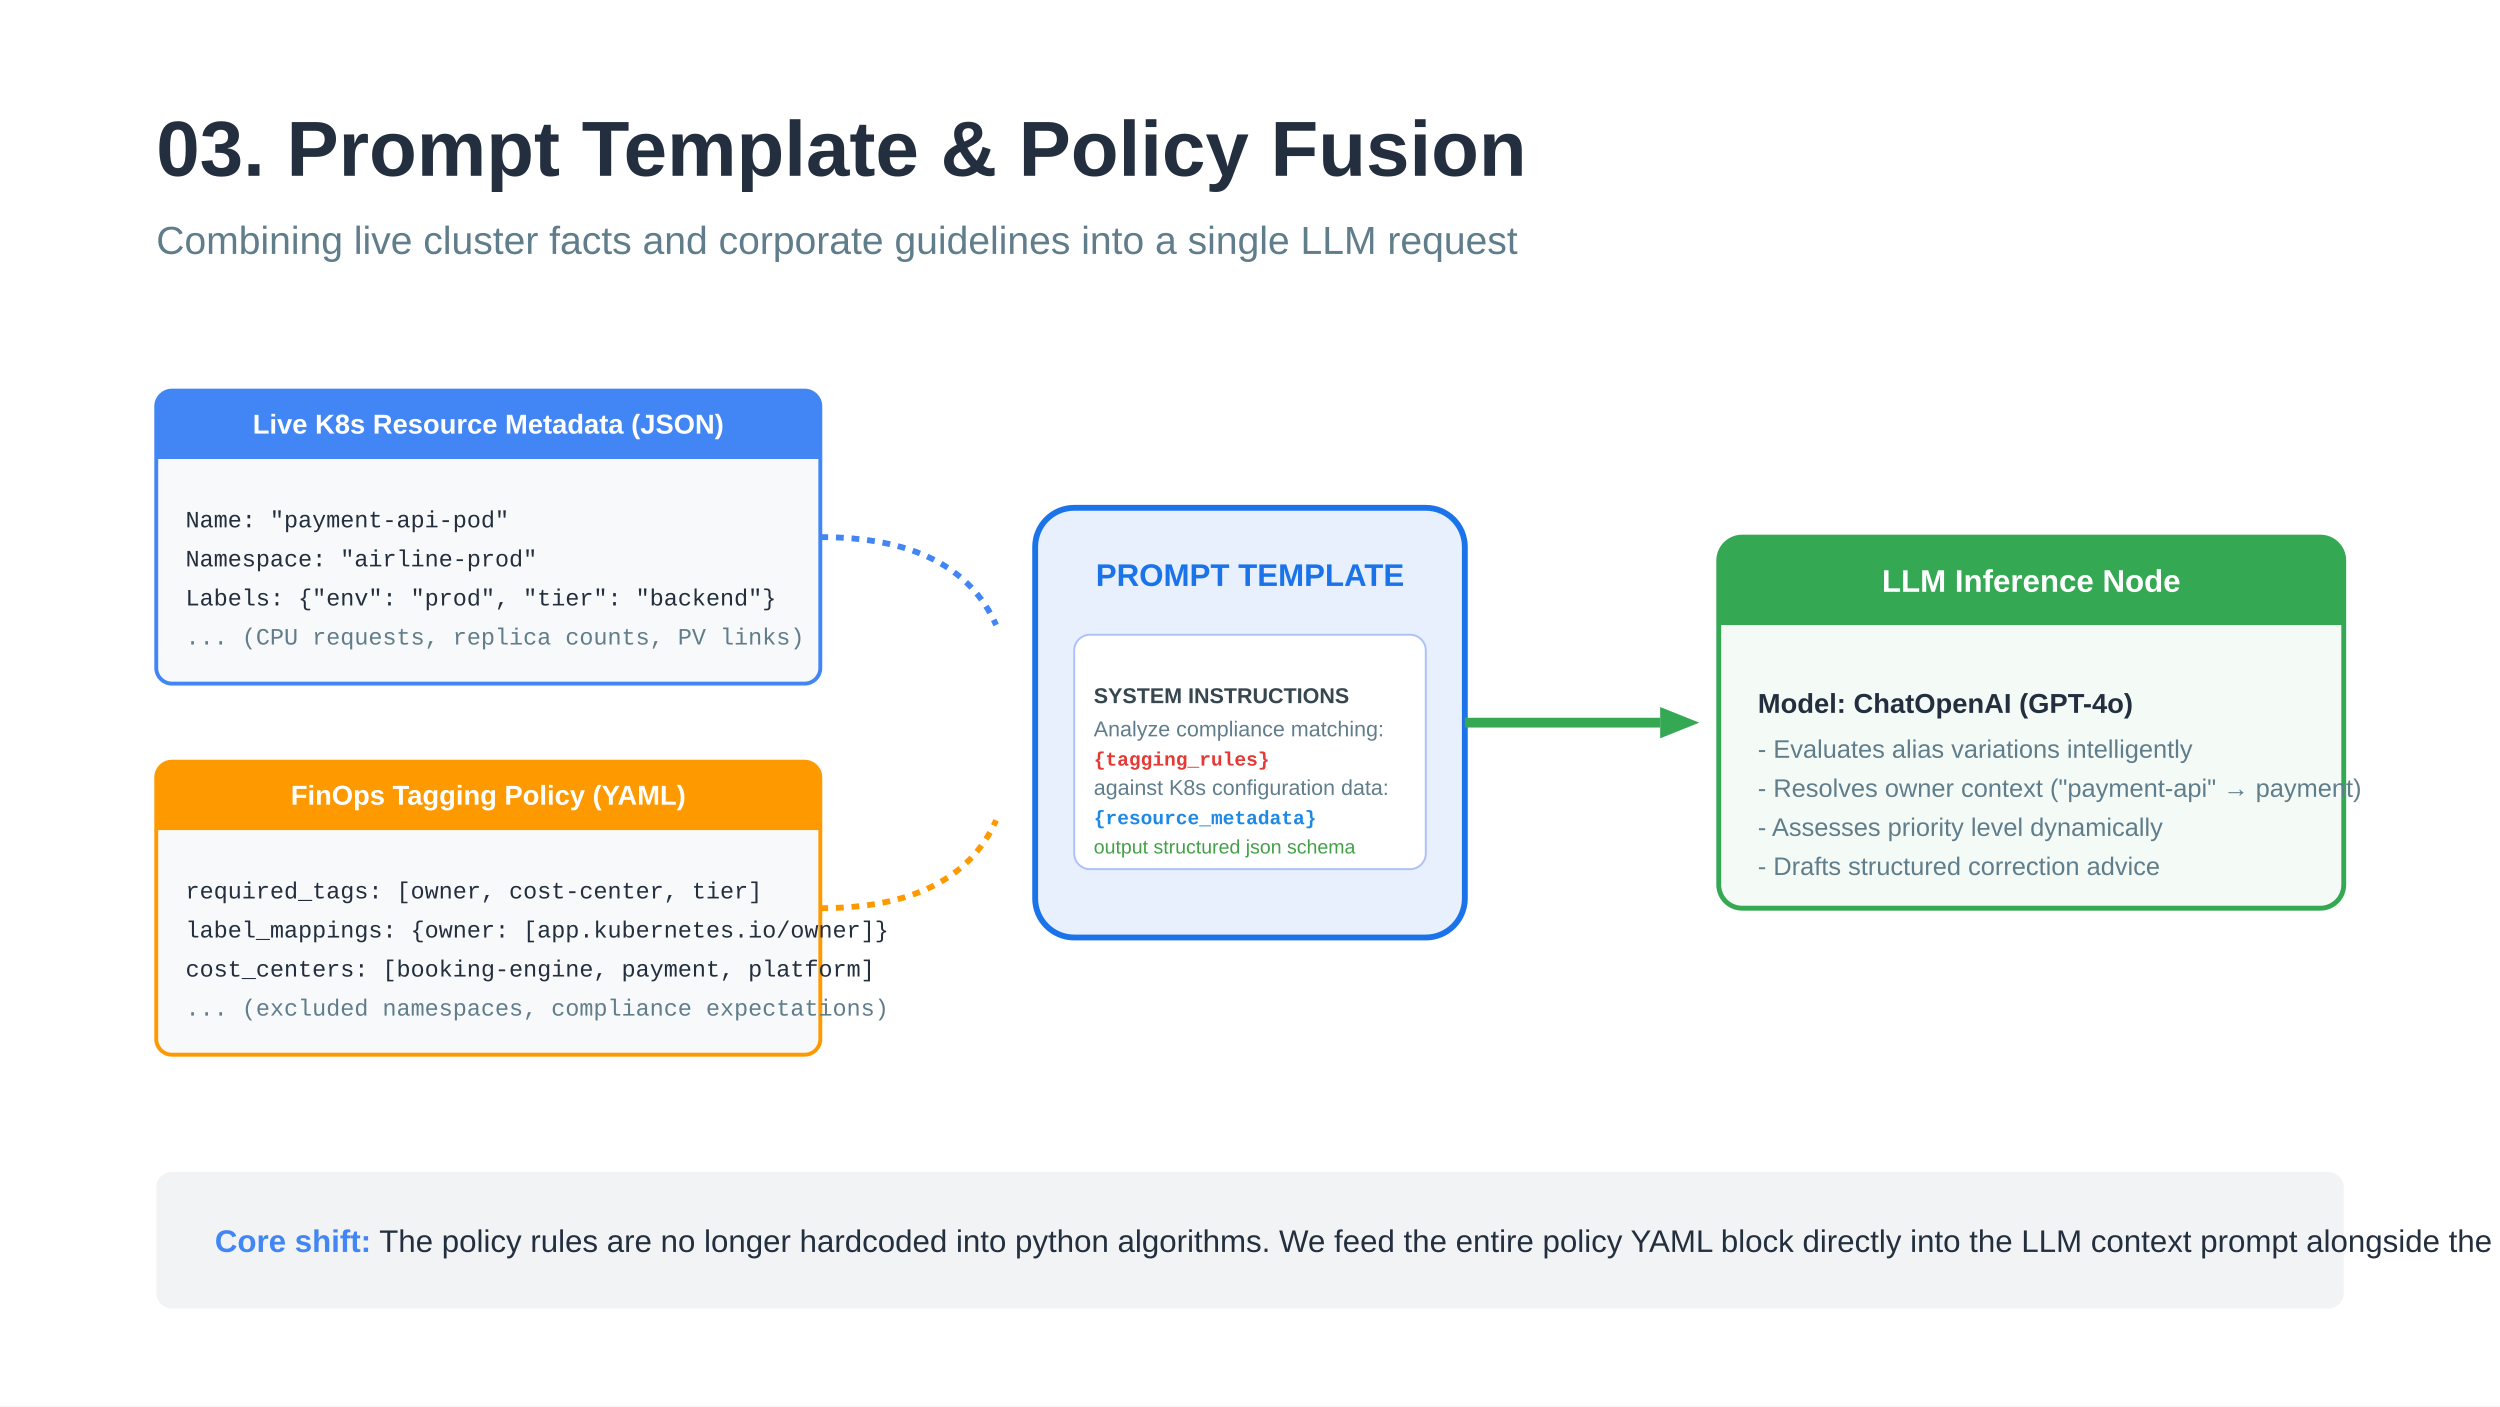
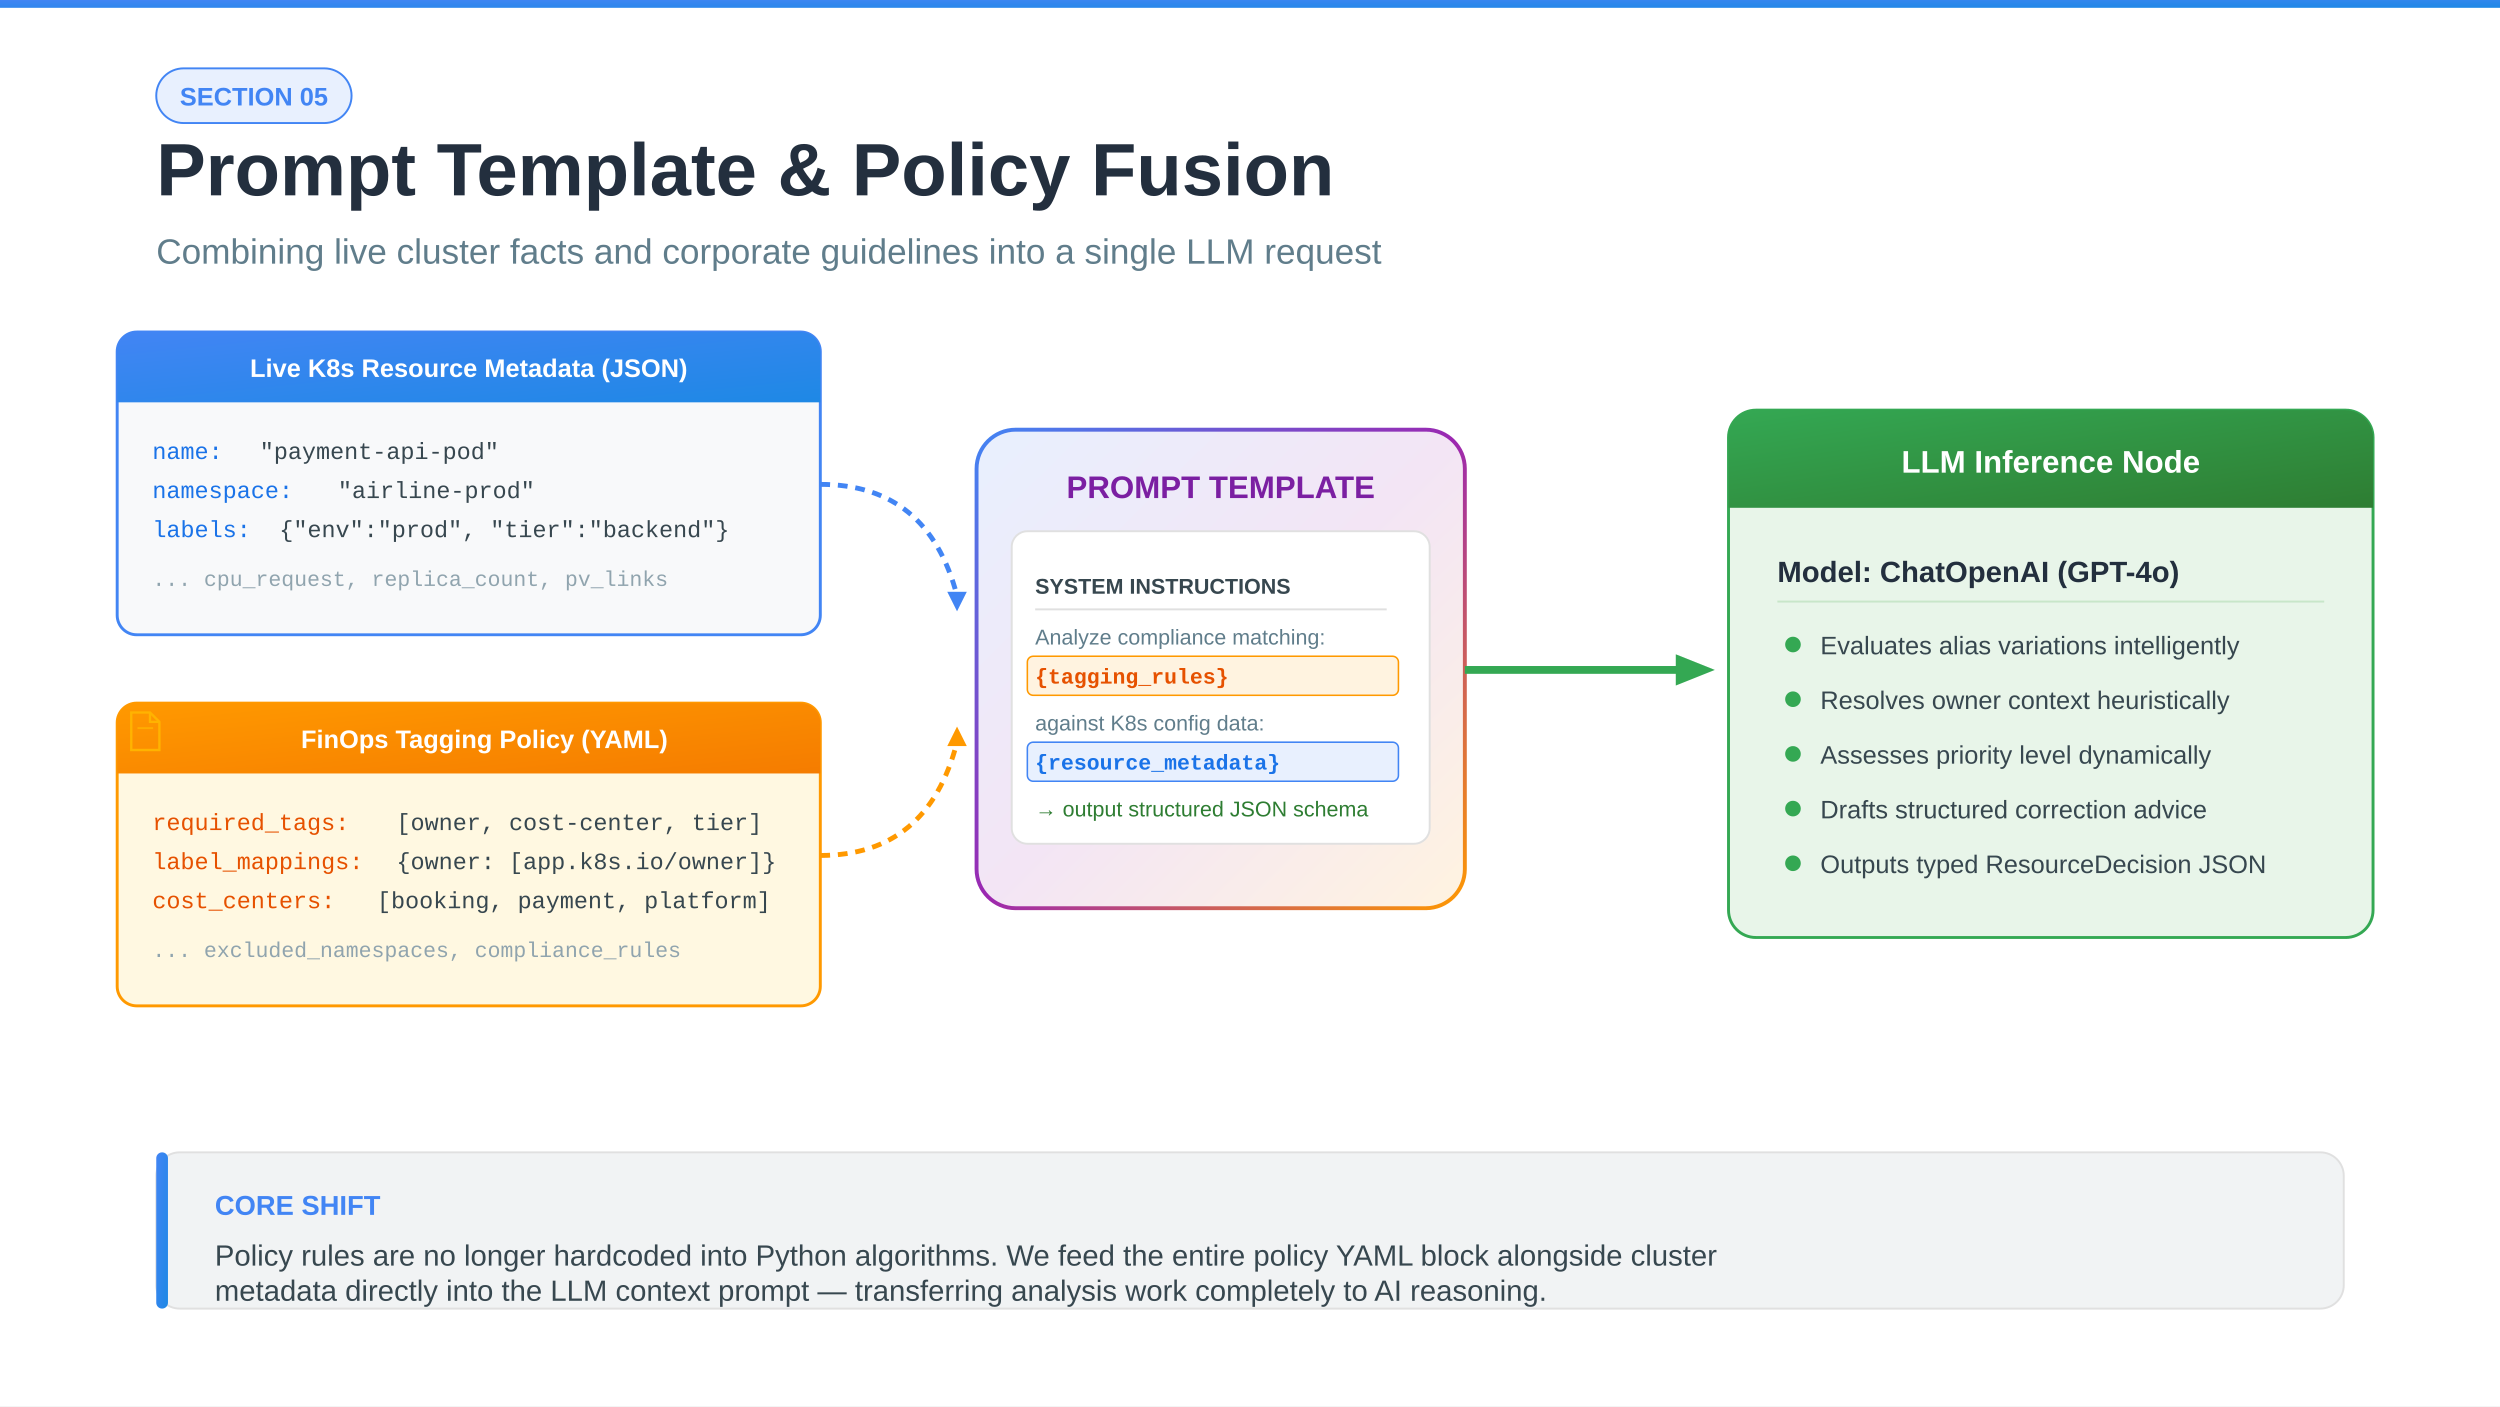
<svg xmlns="http://www.w3.org/2000/svg" viewBox="0 0 1280 720" width="100%" height="100%">
+   <defs>
+     <linearGradient id="accent-blue" x1="0" y1="0" x2="1" y2="1">
+       <stop offset="0%" stop-color="#4285F4" />
+       <stop offset="100%" stop-color="#1E88E5" />
+     </linearGradient>
+     <linearGradient id="accent-orange" x1="0" y1="0" x2="1" y2="1">
+       <stop offset="0%" stop-color="#FF9900" />
+       <stop offset="100%" stop-color="#F57C00" />
+     </linearGradient>
+     <linearGradient id="accent-green" x1="0" y1="0" x2="1" y2="1">
+       <stop offset="0%" stop-color="#34A853" />
+       <stop offset="100%" stop-color="#2E7D32" />
+     </linearGradient>
+     <linearGradient id="fusion-gradient" x1="0" y1="0" x2="1" y2="1">
+       <stop offset="0%" stop-color="#E8F0FE" />
+       <stop offset="50%" stop-color="#F3E5F5" />
+       <stop offset="100%" stop-color="#FFF3E0" />
+     </linearGradient>
+     <linearGradient id="fusion-stroke" x1="0" y1="0" x2="1" y2="1">
+       <stop offset="0%" stop-color="#4285F4" />
+       <stop offset="50%" stop-color="#9C27B0" />
+       <stop offset="100%" stop-color="#FF9900" />
+     </linearGradient>
+     <g id="icon-cm">
+       <path d="M -9,-12 L 3,-12 L 9,-6 L 9,12 L -9,12 Z" fill="none" stroke="#FFB300" stroke-width="1.5" />
+       <path d="M 3,-12 L 3,-6 L 9,-6" fill="none" stroke="#FFB300" stroke-width="1.5" />
+       <line x1="-5" y1="-2" x2="5" y2="-2" stroke="#FFB300" stroke-width="1.2" opacity="0.8" />
+     </g>
+   </defs>
  <rect width="1280" height="720" fill="#FFFFFF" />
-   <text x="80" y="90" font-family="Arial, sans-serif" font-size="40" font-weight="bold" fill="#232F3E">03. Prompt Template &amp; Policy Fusion</text>
-   <text x="80" y="130" font-family="Arial, sans-serif" font-size="20" fill="#607D8B">Combining live cluster facts and corporate guidelines into a single LLM request</text>
-   <g transform="translate(80, 200)">
-     <rect width="340" height="150" rx="8" fill="#F8F9FA" stroke="#4285F4" stroke-width="2" />
-     <path d="M 0 8 A 8 8 0 0 1 8 0 L 332 0 A 8 8 0 0 1 340 8 L 340 35 L 0 35 Z" fill="#4285F4" />
-     <text x="170" y="22" font-family="Arial, sans-serif" font-size="14" font-weight="bold" fill="#FFFFFF" text-anchor="middle">Live K8s Resource Metadata (JSON)</text>
-     <g transform="translate(15, 55)">
-       <text x="0" y="15" font-family="Courier New, monospace" font-size="12" fill="#232F3E">Name: "payment-api-pod"</text>
-       <text x="0" y="35" font-family="Courier New, monospace" font-size="12" fill="#232F3E">Namespace: "airline-prod"</text>
-       <text x="0" y="55" font-family="Courier New, monospace" font-size="12" fill="#232F3E">Labels: {"env": "prod", "tier": "backend"}</text>
-       <text x="0" y="75" font-family="Courier New, monospace" font-size="12" fill="#607D8B">... (CPU requests, replica counts, PV links)</text>
+   <rect x="0" y="0" width="1280" height="4" fill="url(#accent-blue)" />
+   <rect x="80" y="35" width="100" height="28" rx="14" fill="#E8F0FE" stroke="#4285F4" stroke-width="1" />
+   <text x="130" y="54" font-family="Arial, sans-serif" font-size="13" font-weight="bold" fill="#4285F4" text-anchor="middle">SECTION 05</text>
+   <text x="80" y="100" font-family="Arial, sans-serif" font-size="38" font-weight="bold" fill="#232F3E">Prompt Template &amp; Policy Fusion</text>
+   <text x="80" y="135" font-family="Arial, sans-serif" font-size="18" fill="#607D8B">Combining live cluster facts and corporate guidelines into a single LLM request</text>
+   <g transform="translate(60, 170)">
+     <rect width="360" height="155" rx="10" fill="#F8F9FA" stroke="#4285F4" stroke-width="1.5" />
+     <path d="M 0 10 A 10 10 0 0 1 10 0 L 350 0 A 10 10 0 0 1 360 10 L 360 36 L 0 36 Z" fill="url(#accent-blue)" />
+     <text x="180" y="23" font-family="Arial, sans-serif" font-size="13" font-weight="bold" fill="#FFFFFF" text-anchor="middle">Live K8s Resource Metadata (JSON)</text>
+     <g transform="translate(18, 50)">
+       <text x="0" y="15" font-family="Courier New, monospace" font-size="12" fill="#1A73E8">name:</text>
+       <text x="55" y="15" font-family="Courier New, monospace" font-size="12" fill="#37474F">"payment-api-pod"</text>
+       <text x="0" y="35" font-family="Courier New, monospace" font-size="12" fill="#1A73E8">namespace:</text>
+       <text x="95" y="35" font-family="Courier New, monospace" font-size="12" fill="#37474F">"airline-prod"</text>
+       <text x="0" y="55" font-family="Courier New, monospace" font-size="12" fill="#1A73E8">labels:</text>
+       <text x="65" y="55" font-family="Courier New, monospace" font-size="12" fill="#37474F">{"env":"prod", "tier":"backend"}</text>
+       <text x="0" y="80" font-family="Courier New, monospace" font-size="11" fill="#90A4AE">... cpu_request, replica_count, pv_links</text>
    </g>
  </g>
-   <g transform="translate(80, 390)">
-     <rect width="340" height="150" rx="8" fill="#F8F9FA" stroke="#FF9900" stroke-width="2" />
-     <path d="M 0 8 A 8 8 0 0 1 8 0 L 332 0 A 8 8 0 0 1 340 8 L 340 35 L 0 35 Z" fill="#FF9900" />
-     <text x="170" y="22" font-family="Arial, sans-serif" font-size="14" font-weight="bold" fill="#FFFFFF" text-anchor="middle">FinOps Tagging Policy (YAML)</text>
-     <g transform="translate(15, 55)">
-       <text x="0" y="15" font-family="Courier New, monospace" font-size="12" fill="#232F3E">required_tags: [owner, cost-center, tier]</text>
-       <text x="0" y="35" font-family="Courier New, monospace" font-size="12" fill="#232F3E">label_mappings: {owner: [app.kubernetes.io/owner]}</text>
-       <text x="0" y="55" font-family="Courier New, monospace" font-size="12" fill="#232F3E">cost_centers: [booking-engine, payment, platform]</text>
-       <text x="0" y="75" font-family="Courier New, monospace" font-size="12" fill="#607D8B">... (excluded namespaces, compliance expectations)</text>
+   <g transform="translate(60, 360)">
+     <rect width="360" height="155" rx="10" fill="#FFF8E1" stroke="#FF9900" stroke-width="1.5" />
+     <path d="M 0 10 A 10 10 0 0 1 10 0 L 350 0 A 10 10 0 0 1 360 10 L 360 36 L 0 36 Z" fill="url(#accent-orange)" />
+     <use href="#icon-cm" x="18" y="18" transform="scale(0.8)" />
+     <text x="188" y="23" font-family="Arial, sans-serif" font-size="13" font-weight="bold" fill="#FFFFFF" text-anchor="middle">FinOps Tagging Policy (YAML)</text>
+     <g transform="translate(18, 50)">
+       <text x="0" y="15" font-family="Courier New, monospace" font-size="12" fill="#E65100">required_tags:</text>
+       <text x="125" y="15" font-family="Courier New, monospace" font-size="12" fill="#37474F">[owner, cost-center, tier]</text>
+       <text x="0" y="35" font-family="Courier New, monospace" font-size="12" fill="#E65100">label_mappings:</text>
+       <text x="125" y="35" font-family="Courier New, monospace" font-size="12" fill="#37474F">{owner: [app.k8s.io/owner]}</text>
+       <text x="0" y="55" font-family="Courier New, monospace" font-size="12" fill="#E65100">cost_centers:</text>
+       <text x="115" y="55" font-family="Courier New, monospace" font-size="12" fill="#37474F">[booking, payment, platform]</text>
+       <text x="0" y="80" font-family="Courier New, monospace" font-size="11" fill="#90A4AE">... excluded_namespaces, compliance_rules</text>
    </g>
  </g>
-   <path d="M 420 275 Q 490 275 510 320" fill="none" stroke="#4285F4" stroke-width="3" stroke-dasharray="4 4" />
-   <path d="M 420 465 Q 490 465 510 420" fill="none" stroke="#FF9900" stroke-width="3" stroke-dasharray="4 4" />
-   <g transform="translate(530, 260)">
-     <rect width="220" height="220" rx="20" fill="#E8F0FE" stroke="#1A73E8" stroke-width="3" />
-     <text x="110" y="40" font-family="Arial, sans-serif" font-size="16" font-weight="bold" fill="#1A73E8" text-anchor="middle">PROMPT TEMPLATE</text>
-     <rect x="20" y="65" width="180" height="120" rx="8" fill="#FFFFFF" stroke="#ADC1F9" stroke-width="1" />
-     <g transform="translate(30, 85)">
-       <text x="0" y="15" font-family="Arial, sans-serif" font-size="11" font-weight="bold" fill="#37474F">SYSTEM INSTRUCTIONS</text>
-       <text x="0" y="32" font-family="Arial, sans-serif" font-size="11" fill="#607D8B">Analyze compliance matching:</text>
-       <text x="0" y="47" font-family="Courier New, monospace" font-size="10" font-weight="bold" fill="#E53935">{tagging_rules}</text>
-       <text x="0" y="62" font-family="Arial, sans-serif" font-size="11" fill="#607D8B">against K8s configuration data:</text>
-       <text x="0" y="77" font-family="Courier New, monospace" font-size="10" font-weight="bold" fill="#1E88E5">{resource_metadata}</text>
-       <text x="0" y="92" font-family="Arial, sans-serif" font-size="10" fill="#43A047">output structured json schema</text>
+   <path d="M 420 248 Q 475 248 490 305" fill="none" stroke="#4285F4" stroke-width="2.5" stroke-dasharray="5 4" />
+   <polygon points="485,303 490,313 495,303" fill="#4285F4" />
+   <path d="M 420 438 Q 475 438 490 380" fill="none" stroke="#FF9900" stroke-width="2.5" stroke-dasharray="5 4" />
+   <polygon points="485,382 490,372 495,382" fill="#FF9900" />
+   <g transform="translate(500, 220)">
+     <rect width="250" height="245" rx="20" fill="url(#fusion-gradient)" stroke="url(#fusion-stroke)" stroke-width="2" />
+     <text x="125" y="35" font-family="Arial, sans-serif" font-size="16" font-weight="bold" fill="#7B1FA2" text-anchor="middle">PROMPT TEMPLATE</text>
+     <rect x="18" y="52" width="214" height="160" rx="8" fill="#FFFFFF" stroke="#E0E0E0" stroke-width="1" />
+     <g transform="translate(30, 72)">
+       <text x="0" y="12" font-family="Arial, sans-serif" font-size="11" font-weight="bold" fill="#37474F">SYSTEM INSTRUCTIONS</text>
+       <line x1="0" y1="20" x2="180" y2="20" stroke="#E0E0E0" stroke-width="1" />
+       <text x="0" y="38" font-family="Arial, sans-serif" font-size="11" fill="#607D8B">Analyze compliance matching:</text>
+       <rect x="-4" y="44" width="190" height="20" rx="3" fill="#FFF3E0" stroke="#FF9900" stroke-width="0.8" />
+       <text x="0" y="58" font-family="Courier New, monospace" font-size="11" font-weight="bold" fill="#E65100">{tagging_rules}</text>
+       <text x="0" y="82" font-family="Arial, sans-serif" font-size="11" fill="#607D8B">against K8s config data:</text>
+       <rect x="-4" y="88" width="190" height="20" rx="3" fill="#E8F0FE" stroke="#4285F4" stroke-width="0.8" />
+       <text x="0" y="102" font-family="Courier New, monospace" font-size="11" font-weight="bold" fill="#1A73E8">{resource_metadata}</text>
+       <text x="0" y="126" font-family="Arial, sans-serif" font-size="11" fill="#2E7D32">→ output structured JSON schema</text>
    </g>
  </g>
-   <path d="M 750 370 L 850 370" stroke="#34A853" stroke-width="5" />
-   <path d="M 850 362 L 870 370 L 850 378 Z" fill="#34A853" />
-   <g transform="translate(880, 275)">
-     <rect width="320" height="190" rx="12" fill="#F4FBF7" stroke="#34A853" stroke-width="2.5" />
-     <path d="M 0 12 A 12 12 0 0 1 12 0 L 308 0 A 12 12 0 0 1 320 12 L 320 45 L 0 45 Z" fill="#34A853" />
-     <text x="160" y="28" font-family="Arial, sans-serif" font-size="16" font-weight="bold" fill="#FFFFFF" text-anchor="middle">LLM Inference Node</text>
-     <g transform="translate(20, 75)">
-       <text x="0" y="15" font-family="Arial, sans-serif" font-size="14" font-weight="bold" fill="#232F3E">Model: ChatOpenAI (GPT-4o)</text>
-       <text x="0" y="38" font-family="Arial, sans-serif" font-size="13" fill="#607D8B">- Evaluates alias variations intelligently</text>
-       <text x="0" y="58" font-family="Arial, sans-serif" font-size="13" fill="#607D8B">- Resolves owner context ("payment-api" → payment)</text>
-       <text x="0" y="78" font-family="Arial, sans-serif" font-size="13" fill="#607D8B">- Assesses priority level dynamically</text>
-       <text x="0" y="98" font-family="Arial, sans-serif" font-size="13" fill="#607D8B">- Drafts structured correction advice</text>
+   <path d="M 750 343 L 860 343" stroke="#34A853" stroke-width="4" />
+   <polygon points="858,335 878,343 858,351" fill="#34A853" />
+   <g transform="translate(885, 210)">
+     <rect width="330" height="270" rx="14" fill="#E8F5E9" stroke="#34A853" stroke-width="1.5" />
+     <path d="M 0 14 A 14 14 0 0 1 14 0 L 316 0 A 14 14 0 0 1 330 14 L 330 50 L 0 50 Z" fill="url(#accent-green)" />
+     <text x="165" y="32" font-family="Arial, sans-serif" font-size="16" font-weight="bold" fill="#FFFFFF" text-anchor="middle">LLM Inference Node</text>
+     <g transform="translate(25, 70)">
+       <text x="0" y="18" font-family="Arial, sans-serif" font-size="15" font-weight="bold" fill="#232F3E">Model: ChatOpenAI (GPT-4o)</text>
+       <line x1="0" y1="28" x2="280" y2="28" stroke="#C8E6C9" stroke-width="1" />
+       <circle cx="8" cy="50" r="4" fill="#34A853" />
+       <text x="22" y="55" font-family="Arial, sans-serif" font-size="13" fill="#37474F">Evaluates alias variations intelligently</text>
+       <circle cx="8" cy="78" r="4" fill="#34A853" />
+       <text x="22" y="83" font-family="Arial, sans-serif" font-size="13" fill="#37474F">Resolves owner context heuristically</text>
+       <circle cx="8" cy="106" r="4" fill="#34A853" />
+       <text x="22" y="111" font-family="Arial, sans-serif" font-size="13" fill="#37474F">Assesses priority level dynamically</text>
+       <circle cx="8" cy="134" r="4" fill="#34A853" />
+       <text x="22" y="139" font-family="Arial, sans-serif" font-size="13" fill="#37474F">Drafts structured correction advice</text>
+       <circle cx="8" cy="162" r="4" fill="#34A853" />
+       <text x="22" y="167" font-family="Arial, sans-serif" font-size="13" fill="#37474F">Outputs typed ResourceDecision JSON</text>
    </g>
  </g>
-   <rect x="80" y="600" width="1120" height="70" rx="8" fill="#F1F3F4" />
-   <text x="110" y="641" font-family="Arial, sans-serif" font-size="16" fill="#232F3E">
-     <tspan font-weight="bold" fill="#4285F4">Core shift:</tspan> The policy rules are no longer hardcoded into python algorithms. We feed the entire policy YAML block directly into the LLM context prompt alongside the cluster metadata, transferring the analysis work completely from regular Python loops to LLM context parsing.
-   </text>
+   <rect x="80" y="590" width="1120" height="80" rx="12" fill="#F1F3F4" stroke="#E0E0E0" stroke-width="1" />
+   <rect x="80" y="590" width="6" height="80" rx="3" fill="url(#accent-blue)" />
+   <text x="110" y="622" font-family="Arial, sans-serif" font-size="14" font-weight="bold" fill="#4285F4">CORE SHIFT</text>
+   <text x="110" y="648" font-family="Arial, sans-serif" font-size="15" fill="#37474F">Policy rules are no longer hardcoded into Python algorithms. We feed the entire policy YAML block alongside cluster</text>
+   <text x="110" y="666" font-family="Arial, sans-serif" font-size="15" fill="#37474F">metadata directly into the LLM context prompt — transferring analysis work completely to AI reasoning.</text>
</svg>
